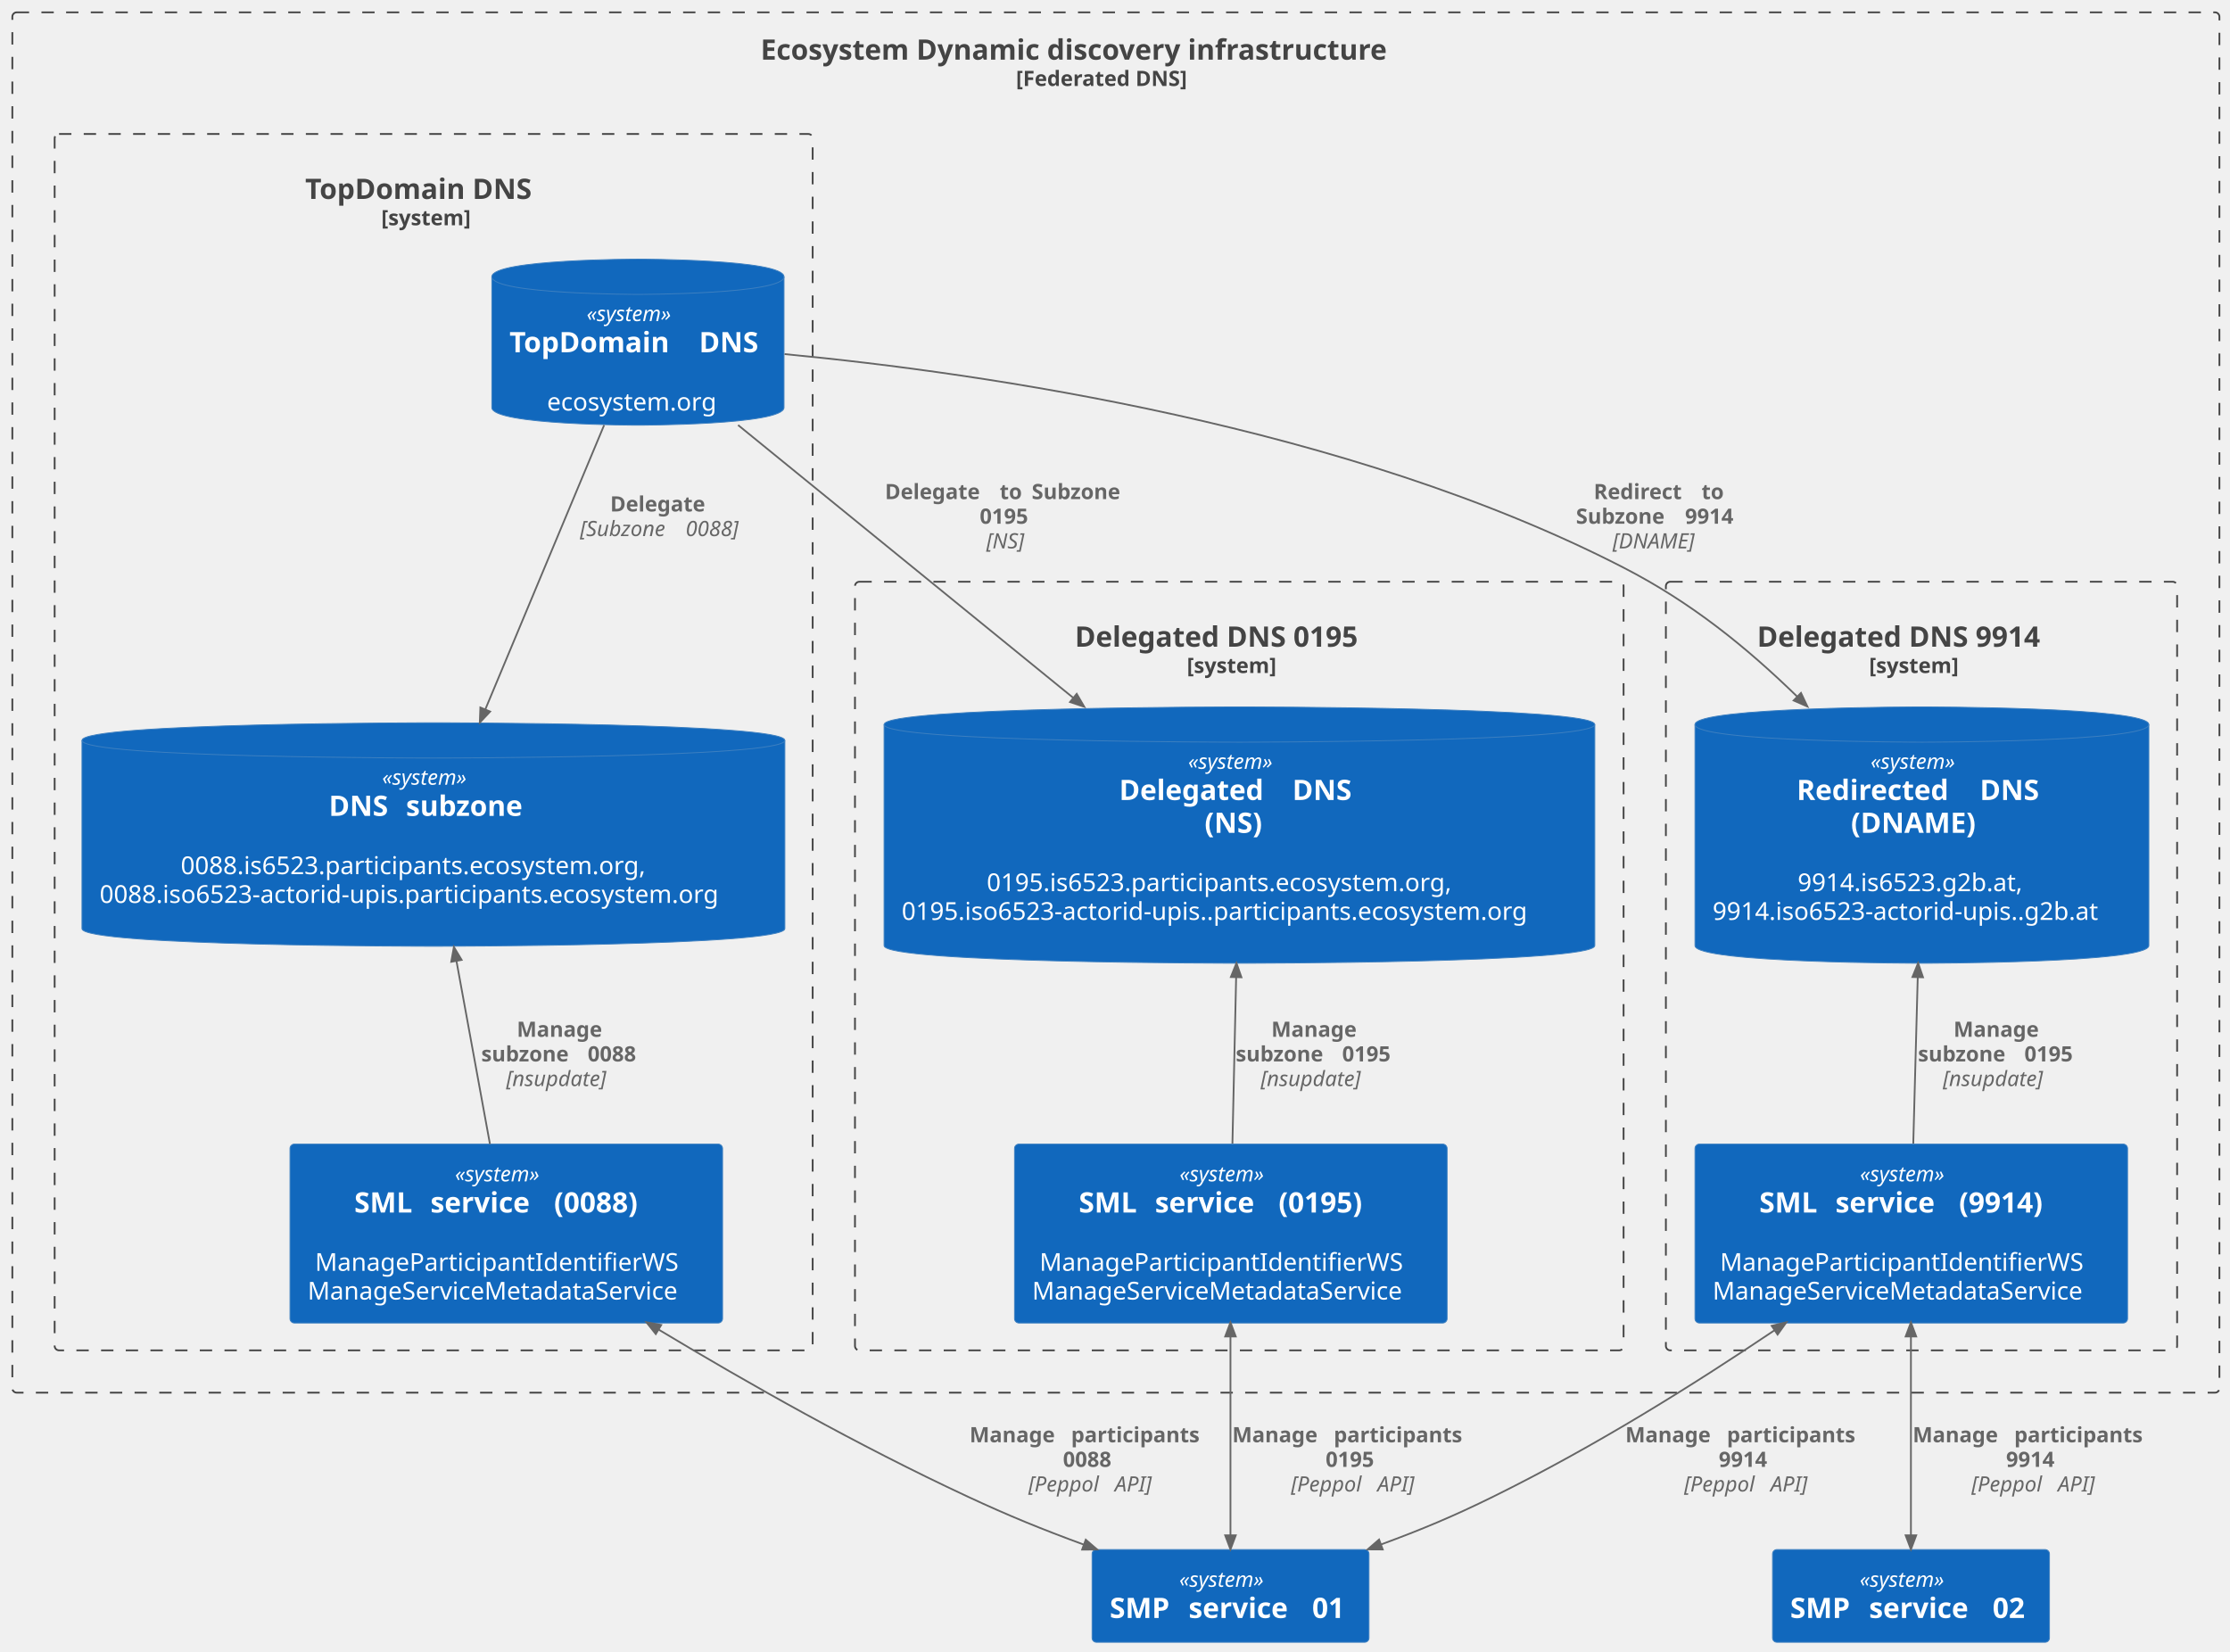
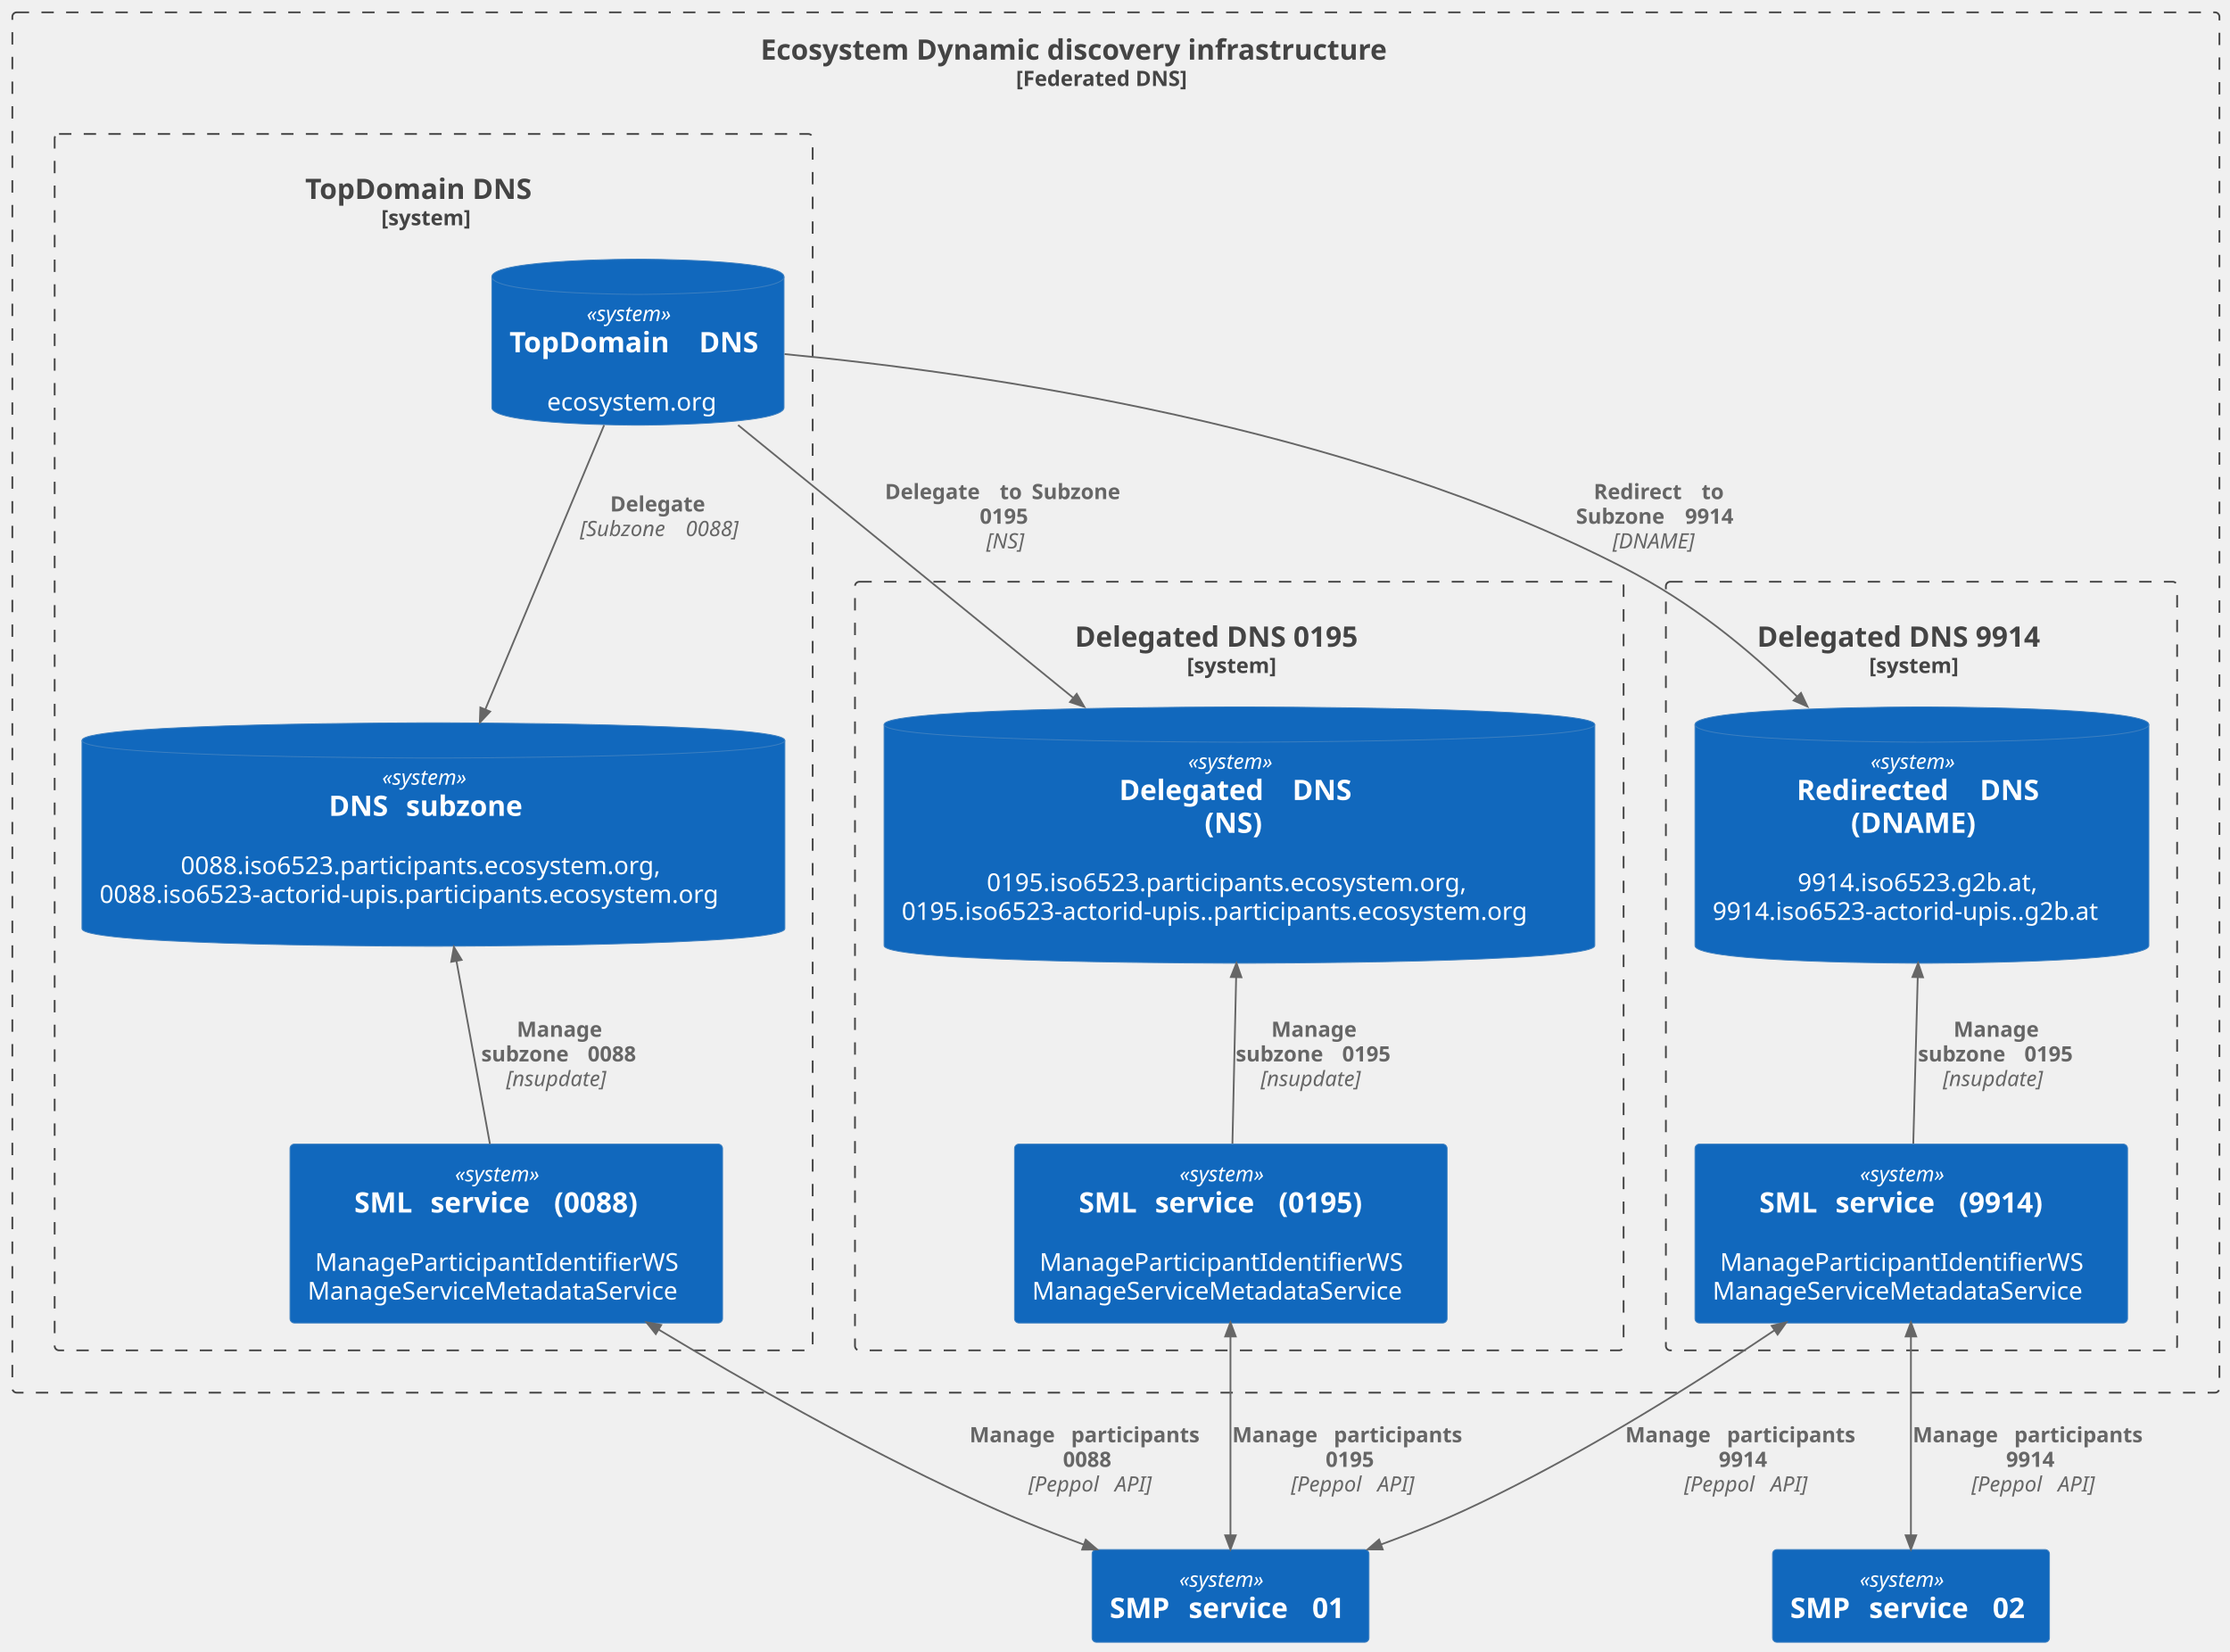
<svg xmlns="http://www.w3.org/2000/svg" contentStyleType="text/css" height="937px" preserveAspectRatio="none" style="width:1265px;height:937px;background:#FFFFFF;" version="1.1" viewBox="0 0 1265 937" width="1265px" zoomAndPan="magnify">
  <defs />
  <g>
    <g id="cluster_ecosystemSMLService">
      <rect fill="none" height="783" rx="2.5" ry="2.5" style="stroke:#444444;stroke-width:1.0;stroke-dasharray:7.0,7.0;" width="1252" x="7" y="7" />
      <text fill="#444444" font-family="sans-serif" font-size="16" font-weight="bold" lengthAdjust="spacing" textLength="403.086" x="431.457" y="33.852">Ecosystem Dynamic discovery infrastructure</text>
      <text fill="#444444" font-family="sans-serif" font-size="12" font-weight="bold" lengthAdjust="spacing" textLength="113.338" x="576.331" y="48.764">[Federated DNS]</text>
    </g>
    <g id="cluster_c1">
      <rect fill="none" height="690" rx="2.5" ry="2.5" style="stroke:#444444;stroke-width:1.0;stroke-dasharray:7.0,7.0;" width="430" x="31" y="76" />
      <text fill="#444444" font-family="sans-serif" font-size="16" font-weight="bold" lengthAdjust="spacing" textLength="145.742" x="173.129" y="112.852">TopDomain DNS</text>
      <text fill="#444444" font-family="sans-serif" font-size="12" font-weight="bold" lengthAdjust="spacing" textLength="59.455" x="216.273" y="127.764">[system]</text>
    </g>
    <g id="cluster_c2">
      <rect fill="none" height="436" rx="2.5" ry="2.5" style="stroke:#444444;stroke-width:1.0;stroke-dasharray:7.0,7.0;" width="436" x="485" y="330" />
      <text fill="#444444" font-family="sans-serif" font-size="16" font-weight="bold" lengthAdjust="spacing" textLength="186.539" x="609.731" y="366.852">Delegated DNS 0195</text>
      <text fill="#444444" font-family="sans-serif" font-size="12" font-weight="bold" lengthAdjust="spacing" textLength="59.455" x="673.273" y="381.764">[system]</text>
    </g>
    <g id="cluster_c3">
      <rect fill="none" height="436" rx="2.5" ry="2.5" style="stroke:#444444;stroke-width:1.0;stroke-dasharray:7.0,7.0;" width="290" x="945" y="330" />
      <text fill="#444444" font-family="sans-serif" font-size="16" font-weight="bold" lengthAdjust="spacing" textLength="186.539" x="996.731" y="366.852">Delegated DNS 9914</text>
      <text fill="#444444" font-family="sans-serif" font-size="12" font-weight="bold" lengthAdjust="spacing" textLength="59.455" x="1060.273" y="381.764">[system]</text>
    </g>
    <g id="elem_ecosystemDNS">
      <path d="M279,157 C279,147 361.871,147 361.871,147 C361.871,147 444.742,147 444.742,157 L444.742,231.188 C444.742,241.188 361.871,241.188 361.871,241.188 C361.871,241.188 279,241.188 279,231.188 L279,157 " fill="#1168BD" style="stroke:#3C7FC0;stroke-width:0.5;" />
      <path d="M279,157 C279,167 361.871,167 361.871,167 C361.871,167 444.742,167 444.742,157 " fill="none" style="stroke:#3C7FC0;stroke-width:0.5;" />
      <text fill="#FFFFFF" font-family="sans-serif" font-size="12" font-style="italic" lengthAdjust="spacing" textLength="58.195" x="332.773" y="182.139">«system»</text>
      <text fill="#FFFFFF" font-family="sans-serif" font-size="16" font-weight="bold" lengthAdjust="spacing" textLength="101.977" x="289" y="199.82">TopDomain</text>
      <text fill="#FFFFFF" font-family="sans-serif" font-size="16" font-weight="bold" lengthAdjust="spacing" textLength="5.57" x="390.977" y="199.82"> </text>
      <text fill="#FFFFFF" font-family="sans-serif" font-size="16" font-weight="bold" lengthAdjust="spacing" textLength="38.195" x="396.547" y="199.82">DNS</text>
      <text fill="#FFFFFF" font-family="sans-serif" font-size="14" lengthAdjust="spacing" textLength="4.45" x="359.646" y="216.589"> </text>
      <text fill="#FFFFFF" font-family="sans-serif" font-size="14" lengthAdjust="spacing" textLength="103.147" x="310.297" y="232.886">ecosystem.org</text>
    </g>
    <g id="elem_ecosystemDNSSubzone">
      <path d="M46.5,420 C46.5,410 245.862,410 245.862,410 C245.862,410 445.225,410 445.225,420 L445.225,526.781 C445.225,536.781 245.862,536.781 245.862,536.781 C245.862,536.781 46.5,536.781 46.5,526.781 L46.5,420 " fill="#1168BD" style="stroke:#3C7FC0;stroke-width:0.5;" />
      <path d="M46.5,420 C46.5,430 245.862,430 245.862,430 C245.862,430 445.225,430 445.225,420 " fill="none" style="stroke:#3C7FC0;stroke-width:0.5;" />
      <text fill="#FFFFFF" font-family="sans-serif" font-size="12" font-style="italic" lengthAdjust="spacing" textLength="58.195" x="216.765" y="445.139">«system»</text>
      <text fill="#FFFFFF" font-family="sans-serif" font-size="16" font-weight="bold" lengthAdjust="spacing" textLength="38.195" x="186.523" y="462.82">DNS</text>
      <text fill="#FFFFFF" font-family="sans-serif" font-size="16" font-weight="bold" lengthAdjust="spacing" textLength="5.57" x="224.718" y="462.82"> </text>
      <text fill="#FFFFFF" font-family="sans-serif" font-size="16" font-weight="bold" lengthAdjust="spacing" textLength="74.914" x="230.288" y="462.82">subzone</text>
      <text fill="#FFFFFF" font-family="sans-serif" font-size="14" lengthAdjust="spacing" textLength="4.45" x="243.637" y="479.589"> </text>
-       <text fill="#FFFFFF" font-family="sans-serif" font-size="14" lengthAdjust="spacing" textLength="286.699" x="102.513" y="495.886">0088.is6523.participants.ecosystem.org,</text>
+       <text fill="#FFFFFF" font-family="sans-serif" font-size="14" lengthAdjust="spacing" textLength="286.699" x="102.513" y="495.886">0088.iso6523.participants.ecosystem.org,</text>
      <text fill="#FFFFFF" font-family="sans-serif" font-size="14" lengthAdjust="spacing" textLength="378.725" x="56.5" y="512.183">0088.iso6523-actorid-upis.participants.ecosystem.org</text>
      <text fill="#FFFFFF" font-family="sans-serif" font-size="14" lengthAdjust="spacing" textLength="4.45" x="243.637" y="528.48"> </text>
    </g>
    <g id="elem_sml0088">
      <rect fill="#1168BD" height="101.484" rx="2.5" ry="2.5" style="stroke:#3C7FC0;stroke-width:0.5;" width="245.388" x="164.5" y="649" />
      <text fill="#FFFFFF" font-family="sans-serif" font-size="12" font-style="italic" lengthAdjust="spacing" textLength="58.195" x="258.096" y="670.139">«system»</text>
      <text fill="#FFFFFF" font-family="sans-serif" font-size="16" font-weight="bold" lengthAdjust="spacing" textLength="37.641" x="200.967" y="687.82">SML</text>
      <text fill="#FFFFFF" font-family="sans-serif" font-size="16" font-weight="bold" lengthAdjust="spacing" textLength="5.57" x="238.608" y="687.82"> </text>
      <text fill="#FFFFFF" font-family="sans-serif" font-size="16" font-weight="bold" lengthAdjust="spacing" textLength="64.516" x="244.178" y="687.82">service</text>
      <text fill="#FFFFFF" font-family="sans-serif" font-size="16" font-weight="bold" lengthAdjust="spacing" textLength="5.57" x="308.694" y="687.82"> </text>
      <text fill="#FFFFFF" font-family="sans-serif" font-size="16" font-weight="bold" lengthAdjust="spacing" textLength="59.156" x="314.264" y="687.82">(0088)</text>
      <text fill="#FFFFFF" font-family="sans-serif" font-size="14" lengthAdjust="spacing" textLength="4.45" x="284.969" y="704.589"> </text>
      <text fill="#FFFFFF" font-family="sans-serif" font-size="14" lengthAdjust="spacing" textLength="216.98" x="178.704" y="720.886">ManageParticipantIdentifierWS</text>
      <text fill="#FFFFFF" font-family="sans-serif" font-size="14" lengthAdjust="spacing" textLength="225.388" x="174.5" y="737.183">ManageServiceMetadataService</text>
    </g>
    <g id="elem_delegatedDNS">
      <path d="M501.5,411 C501.5,401 703.087,401 703.087,401 C703.087,401 904.675,401 904.675,411 L904.675,536.406 C904.675,546.406 703.087,546.406 703.087,546.406 C703.087,546.406 501.5,546.406 501.5,536.406 L501.5,411 " fill="#1168BD" style="stroke:#3C7FC0;stroke-width:0.5;" />
      <path d="M501.5,411 C501.5,421 703.087,421 703.087,421 C703.087,421 904.675,421 904.675,411 " fill="none" style="stroke:#3C7FC0;stroke-width:0.5;" />
      <text fill="#FFFFFF" font-family="sans-serif" font-size="12" font-style="italic" lengthAdjust="spacing" textLength="58.195" x="673.99" y="436.139">«system»</text>
      <text fill="#FFFFFF" font-family="sans-serif" font-size="16" font-weight="bold" lengthAdjust="spacing" textLength="92.672" x="634.869" y="453.82">Delegated</text>
      <text fill="#FFFFFF" font-family="sans-serif" font-size="16" font-weight="bold" lengthAdjust="spacing" textLength="5.57" x="727.54" y="453.82"> </text>
      <text fill="#FFFFFF" font-family="sans-serif" font-size="16" font-weight="bold" lengthAdjust="spacing" textLength="38.195" x="733.111" y="453.82">DNS</text>
      <text fill="#FFFFFF" font-family="sans-serif" font-size="16" font-weight="bold" lengthAdjust="spacing" textLength="39.539" x="683.318" y="472.445">(NS)</text>
      <text fill="#FFFFFF" font-family="sans-serif" font-size="14" lengthAdjust="spacing" textLength="4.45" x="700.862" y="489.214"> </text>
-       <text fill="#FFFFFF" font-family="sans-serif" font-size="14" lengthAdjust="spacing" textLength="286.699" x="559.738" y="505.511">0195.is6523.participants.ecosystem.org,</text>
+       <text fill="#FFFFFF" font-family="sans-serif" font-size="14" lengthAdjust="spacing" textLength="286.699" x="559.738" y="505.511">0195.iso6523.participants.ecosystem.org,</text>
      <text fill="#FFFFFF" font-family="sans-serif" font-size="14" lengthAdjust="spacing" textLength="383.175" x="511.5" y="521.808">0195.iso6523-actorid-upis..participants.ecosystem.org</text>
      <text fill="#FFFFFF" font-family="sans-serif" font-size="14" lengthAdjust="spacing" textLength="4.45" x="700.862" y="538.105"> </text>
    </g>
    <g id="elem_sml0195">
      <rect fill="#1168BD" height="101.484" rx="2.5" ry="2.5" style="stroke:#3C7FC0;stroke-width:0.5;" width="245.388" x="575.5" y="649" />
      <text fill="#FFFFFF" font-family="sans-serif" font-size="12" font-style="italic" lengthAdjust="spacing" textLength="58.195" x="669.096" y="670.139">«system»</text>
      <text fill="#FFFFFF" font-family="sans-serif" font-size="16" font-weight="bold" lengthAdjust="spacing" textLength="37.641" x="611.967" y="687.82">SML</text>
      <text fill="#FFFFFF" font-family="sans-serif" font-size="16" font-weight="bold" lengthAdjust="spacing" textLength="5.57" x="649.608" y="687.82"> </text>
      <text fill="#FFFFFF" font-family="sans-serif" font-size="16" font-weight="bold" lengthAdjust="spacing" textLength="64.516" x="655.178" y="687.82">service</text>
      <text fill="#FFFFFF" font-family="sans-serif" font-size="16" font-weight="bold" lengthAdjust="spacing" textLength="5.57" x="719.694" y="687.82"> </text>
      <text fill="#FFFFFF" font-family="sans-serif" font-size="16" font-weight="bold" lengthAdjust="spacing" textLength="59.156" x="725.264" y="687.82">(0195)</text>
      <text fill="#FFFFFF" font-family="sans-serif" font-size="14" lengthAdjust="spacing" textLength="4.45" x="695.969" y="704.589"> </text>
      <text fill="#FFFFFF" font-family="sans-serif" font-size="14" lengthAdjust="spacing" textLength="216.98" x="589.704" y="720.886">ManageParticipantIdentifierWS</text>
      <text fill="#FFFFFF" font-family="sans-serif" font-size="14" lengthAdjust="spacing" textLength="225.388" x="585.5" y="737.183">ManageServiceMetadataService</text>
    </g>
    <g id="elem_redirectedDNS">
      <path d="M961.5,411 C961.5,401 1090.233,401 1090.233,401 C1090.233,401 1218.967,401 1218.967,411 L1218.967,536.406 C1218.967,546.406 1090.233,546.406 1090.233,546.406 C1090.233,546.406 961.5,546.406 961.5,536.406 L961.5,411 " fill="#1168BD" style="stroke:#3C7FC0;stroke-width:0.5;" />
      <path d="M961.5,411 C961.5,421 1090.233,421 1090.233,421 C1090.233,421 1218.967,421 1218.967,411 " fill="none" style="stroke:#3C7FC0;stroke-width:0.5;" />
      <text fill="#FFFFFF" font-family="sans-serif" font-size="12" font-style="italic" lengthAdjust="spacing" textLength="58.195" x="1061.136" y="436.139">«system»</text>
      <text fill="#FFFFFF" font-family="sans-serif" font-size="16" font-weight="bold" lengthAdjust="spacing" textLength="98.289" x="1019.206" y="453.82">Redirected</text>
      <text fill="#FFFFFF" font-family="sans-serif" font-size="16" font-weight="bold" lengthAdjust="spacing" textLength="5.57" x="1117.495" y="453.82"> </text>
      <text fill="#FFFFFF" font-family="sans-serif" font-size="16" font-weight="bold" lengthAdjust="spacing" textLength="38.195" x="1123.065" y="453.82">DNS</text>
      <text fill="#FFFFFF" font-family="sans-serif" font-size="16" font-weight="bold" lengthAdjust="spacing" textLength="80.531" x="1049.968" y="472.445">(DNAME)</text>
      <text fill="#FFFFFF" font-family="sans-serif" font-size="14" lengthAdjust="spacing" textLength="4.45" x="1088.008" y="489.214"> </text>
-       <text fill="#FFFFFF" font-family="sans-serif" font-size="14" lengthAdjust="spacing" textLength="140.991" x="1019.738" y="505.511">9914.is6523.g2b.at,</text>
+       <text fill="#FFFFFF" font-family="sans-serif" font-size="14" lengthAdjust="spacing" textLength="140.991" x="1019.738" y="505.511">9914.iso6523.g2b.at,</text>
      <text fill="#FFFFFF" font-family="sans-serif" font-size="14" lengthAdjust="spacing" textLength="237.467" x="971.5" y="521.808">9914.iso6523-actorid-upis..g2b.at</text>
      <text fill="#FFFFFF" font-family="sans-serif" font-size="14" lengthAdjust="spacing" textLength="4.45" x="1088.008" y="538.105"> </text>
    </g>
    <g id="elem_sml9914">
      <rect fill="#1168BD" height="101.484" rx="2.5" ry="2.5" style="stroke:#3C7FC0;stroke-width:0.5;" width="245.388" x="961.5" y="649" />
      <text fill="#FFFFFF" font-family="sans-serif" font-size="12" font-style="italic" lengthAdjust="spacing" textLength="58.195" x="1055.096" y="670.139">«system»</text>
      <text fill="#FFFFFF" font-family="sans-serif" font-size="16" font-weight="bold" lengthAdjust="spacing" textLength="37.641" x="997.967" y="687.82">SML</text>
      <text fill="#FFFFFF" font-family="sans-serif" font-size="16" font-weight="bold" lengthAdjust="spacing" textLength="5.57" x="1035.608" y="687.82"> </text>
      <text fill="#FFFFFF" font-family="sans-serif" font-size="16" font-weight="bold" lengthAdjust="spacing" textLength="64.516" x="1041.178" y="687.82">service</text>
      <text fill="#FFFFFF" font-family="sans-serif" font-size="16" font-weight="bold" lengthAdjust="spacing" textLength="5.57" x="1105.694" y="687.82"> </text>
      <text fill="#FFFFFF" font-family="sans-serif" font-size="16" font-weight="bold" lengthAdjust="spacing" textLength="59.156" x="1111.264" y="687.82">(9914)</text>
      <text fill="#FFFFFF" font-family="sans-serif" font-size="14" lengthAdjust="spacing" textLength="4.45" x="1081.969" y="704.589"> </text>
      <text fill="#FFFFFF" font-family="sans-serif" font-size="14" lengthAdjust="spacing" textLength="216.98" x="975.704" y="720.886">ManageParticipantIdentifierWS</text>
      <text fill="#FFFFFF" font-family="sans-serif" font-size="14" lengthAdjust="spacing" textLength="225.388" x="971.5" y="737.183">ManageServiceMetadataService</text>
    </g>
    <g id="elem_smp1">
      <rect fill="#1168BD" height="52.594" rx="2.5" ry="2.5" style="stroke:#3C7FC0;stroke-width:0.5;" width="157.094" x="619.5" y="879" />
      <text fill="#FFFFFF" font-family="sans-serif" font-size="12" font-style="italic" lengthAdjust="spacing" textLength="58.195" x="668.949" y="900.139">«system»</text>
      <text fill="#FFFFFF" font-family="sans-serif" font-size="16" font-weight="bold" lengthAdjust="spacing" textLength="39.172" x="629.5" y="917.82">SMP</text>
      <text fill="#FFFFFF" font-family="sans-serif" font-size="16" font-weight="bold" lengthAdjust="spacing" textLength="5.57" x="668.672" y="917.82"> </text>
      <text fill="#FFFFFF" font-family="sans-serif" font-size="16" font-weight="bold" lengthAdjust="spacing" textLength="64.516" x="674.242" y="917.82">service</text>
      <text fill="#FFFFFF" font-family="sans-serif" font-size="16" font-weight="bold" lengthAdjust="spacing" textLength="5.57" x="738.758" y="917.82"> </text>
      <text fill="#FFFFFF" font-family="sans-serif" font-size="16" font-weight="bold" lengthAdjust="spacing" textLength="22.266" x="744.328" y="917.82">01</text>
    </g>
    <g id="elem_smp2">
      <rect fill="#1168BD" height="52.594" rx="2.5" ry="2.5" style="stroke:#3C7FC0;stroke-width:0.5;" width="157.094" x="1005.5" y="879" />
      <text fill="#FFFFFF" font-family="sans-serif" font-size="12" font-style="italic" lengthAdjust="spacing" textLength="58.195" x="1054.949" y="900.139">«system»</text>
      <text fill="#FFFFFF" font-family="sans-serif" font-size="16" font-weight="bold" lengthAdjust="spacing" textLength="39.172" x="1015.5" y="917.82">SMP</text>
      <text fill="#FFFFFF" font-family="sans-serif" font-size="16" font-weight="bold" lengthAdjust="spacing" textLength="5.57" x="1054.672" y="917.82"> </text>
      <text fill="#FFFFFF" font-family="sans-serif" font-size="16" font-weight="bold" lengthAdjust="spacing" textLength="64.516" x="1060.242" y="917.82">service</text>
      <text fill="#FFFFFF" font-family="sans-serif" font-size="16" font-weight="bold" lengthAdjust="spacing" textLength="5.57" x="1124.758" y="917.82"> </text>
      <text fill="#FFFFFF" font-family="sans-serif" font-size="16" font-weight="bold" lengthAdjust="spacing" textLength="22.266" x="1130.328" y="917.82">02</text>
    </g>
    <g id="link_ecosystemDNS_ecosystemDNSSubzone">
      <path d="M342.71,241.13 C323.42,287.29 296.685,351.239 275.265,402.489 " fill="none" id="ecosystemDNS-to-ecosystemDNSSubzone" style="stroke:#666666;stroke-width:1.0;" />
      <polygon fill="#666666" points="272.18,409.87,278.033,403.646,272.497,401.332,272.18,409.87" style="stroke:#666666;stroke-width:1.0;" />
      <text fill="#666666" font-family="sans-serif" font-size="12" font-weight="bold" lengthAdjust="spacing" textLength="60.914" x="346.136" y="290.139">Delegate</text>
      <text fill="#666666" font-family="sans-serif" font-size="12" font-style="italic" lengthAdjust="spacing" textLength="56.15" x="329" y="304.107">[Subzone</text>
      <text fill="#666666" font-family="sans-serif" font-size="12" font-style="italic" lengthAdjust="spacing" textLength="3.814" x="385.15" y="304.107"> </text>
      <text fill="#666666" font-family="sans-serif" font-size="12" font-style="italic" lengthAdjust="spacing" textLength="35.221" x="388.965" y="304.107">0088]</text>
    </g>
    <g id="link_ecosystemDNS_delegatedDNS">
      <path d="M418.69,241.13 C472.19,284.67 547.005,345.55 608.885,395.91 " fill="none" id="ecosystemDNS-to-delegatedDNS" style="stroke:#666666;stroke-width:1.0;" />
      <polygon fill="#666666" points="615.09,400.96,610.779,393.584,606.991,398.237,615.09,400.96" style="stroke:#666666;stroke-width:1.0;" />
      <text fill="#666666" font-family="sans-serif" font-size="12" font-weight="bold" lengthAdjust="spacing" textLength="60.914" x="502" y="283.139">Delegate</text>
      <text fill="#666666" font-family="sans-serif" font-size="12" font-weight="bold" lengthAdjust="spacing" textLength="4.178" x="562.914" y="283.139"> </text>
      <text fill="#666666" font-family="sans-serif" font-size="12" font-weight="bold" lengthAdjust="spacing" textLength="13.98" x="567.092" y="283.139">to</text>
      <text fill="#666666" font-family="sans-serif" font-size="12" font-weight="bold" lengthAdjust="spacing" textLength="4.178" x="581.072" y="283.139"> </text>
      <text fill="#666666" font-family="sans-serif" font-size="12" font-weight="bold" lengthAdjust="spacing" textLength="57.685" x="585.25" y="283.139">Subzone</text>
      <text fill="#666666" font-family="sans-serif" font-size="12" font-weight="bold" lengthAdjust="spacing" textLength="33.398" x="555.769" y="297.107">0195</text>
      <text fill="#666666" font-family="sans-serif" font-size="12" font-style="italic" lengthAdjust="spacing" textLength="25.957" x="559.489" y="311.076">[NS]</text>
    </g>
    <g id="link_ecosystemDNS_redirectedDNS">
      <path d="M445.06,200.87 C558.29,211.69 764.83,241.59 921,322 C959.42,341.78 990.293,366.774 1019.553,395.214 " fill="none" id="ecosystemDNS-to-redirectedDNS" style="stroke:#666666;stroke-width:1.0;" />
      <polygon fill="#666666" points="1025.29,400.79,1021.644,393.063,1017.462,397.365,1025.29,400.79" style="stroke:#666666;stroke-width:1.0;" />
      <text fill="#666666" font-family="sans-serif" font-size="12" font-weight="bold" lengthAdjust="spacing" textLength="56.988" x="904.058" y="283.139">Redirect</text>
      <text fill="#666666" font-family="sans-serif" font-size="12" font-weight="bold" lengthAdjust="spacing" textLength="4.178" x="961.046" y="283.139"> </text>
      <text fill="#666666" font-family="sans-serif" font-size="12" font-weight="bold" lengthAdjust="spacing" textLength="13.98" x="965.224" y="283.139">to</text>
      <text fill="#666666" font-family="sans-serif" font-size="12" font-weight="bold" lengthAdjust="spacing" textLength="57.685" x="894" y="297.107">Subzone</text>
      <text fill="#666666" font-family="sans-serif" font-size="12" font-weight="bold" lengthAdjust="spacing" textLength="4.178" x="951.686" y="297.107"> </text>
      <text fill="#666666" font-family="sans-serif" font-size="12" font-weight="bold" lengthAdjust="spacing" textLength="33.398" x="955.863" y="297.107">9914</text>
      <text fill="#666666" font-family="sans-serif" font-size="12" font-style="italic" lengthAdjust="spacing" textLength="53.725" x="914.769" y="311.076">[DNAME]</text>
    </g>
    <g id="link_sml0088_ecosystemDNSSubzone">
      <path d="M277.93,648.97 C271.91,616.04 265.378,580.4 258.918,545.06 " fill="none" id="sml0088-to-ecosystemDNSSubzone" style="stroke:#666666;stroke-width:1.0;" />
      <polygon fill="#666666" points="257.48,537.19,255.967,545.599,261.87,544.52,257.48,537.19" style="stroke:#666666;stroke-width:1.0;" />
      <text fill="#666666" font-family="sans-serif" font-size="12" font-weight="bold" lengthAdjust="spacing" textLength="53.408" x="293.177" y="588.139">Manage</text>
      <text fill="#666666" font-family="sans-serif" font-size="12" font-weight="bold" lengthAdjust="spacing" textLength="56.185" x="273" y="602.107">subzone</text>
      <text fill="#666666" font-family="sans-serif" font-size="12" font-weight="bold" lengthAdjust="spacing" textLength="4.178" x="329.185" y="602.107"> </text>
      <text fill="#666666" font-family="sans-serif" font-size="12" font-weight="bold" lengthAdjust="spacing" textLength="33.398" x="333.363" y="602.107">0088</text>
      <text fill="#666666" font-family="sans-serif" font-size="12" font-style="italic" lengthAdjust="spacing" textLength="65.502" x="287.13" y="616.076">[nsupdate]</text>
    </g>
    <g id="link_sml0195_delegatedDNS">
      <path d="M699.11,648.71 C699.78,618.6 700.47,587.698 701.22,554.298 " fill="none" id="sml0195-to-delegatedDNS" style="stroke:#666666;stroke-width:1.0;" />
      <polygon fill="#666666" points="701.4,546.3,698.221,554.231,704.22,554.365,701.4,546.3" style="stroke:#666666;stroke-width:1.0;" />
      <text fill="#666666" font-family="sans-serif" font-size="12" font-weight="bold" lengthAdjust="spacing" textLength="53.408" x="721.177" y="588.139">Manage</text>
      <text fill="#666666" font-family="sans-serif" font-size="12" font-weight="bold" lengthAdjust="spacing" textLength="56.185" x="701" y="602.107">subzone</text>
      <text fill="#666666" font-family="sans-serif" font-size="12" font-weight="bold" lengthAdjust="spacing" textLength="4.178" x="757.186" y="602.107"> </text>
      <text fill="#666666" font-family="sans-serif" font-size="12" font-weight="bold" lengthAdjust="spacing" textLength="33.398" x="761.363" y="602.107">0195</text>
      <text fill="#666666" font-family="sans-serif" font-size="12" font-style="italic" lengthAdjust="spacing" textLength="65.502" x="715.13" y="616.076">[nsupdate]</text>
    </g>
    <g id="link_sml9914_redirectedDNS">
      <path d="M1085.33,648.71 C1086.14,618.6 1086.965,587.697 1087.864,554.297 " fill="none" id="sml9914-to-redirectedDNS" style="stroke:#666666;stroke-width:1.0;" />
      <polygon fill="#666666" points="1088.08,546.3,1084.866,554.216,1090.863,554.378,1088.08,546.3" style="stroke:#666666;stroke-width:1.0;" />
      <text fill="#666666" font-family="sans-serif" font-size="12" font-weight="bold" lengthAdjust="spacing" textLength="53.408" x="1108.177" y="588.139">Manage</text>
      <text fill="#666666" font-family="sans-serif" font-size="12" font-weight="bold" lengthAdjust="spacing" textLength="56.185" x="1088" y="602.107">subzone</text>
      <text fill="#666666" font-family="sans-serif" font-size="12" font-weight="bold" lengthAdjust="spacing" textLength="4.178" x="1144.186" y="602.107"> </text>
      <text fill="#666666" font-family="sans-serif" font-size="12" font-weight="bold" lengthAdjust="spacing" textLength="33.398" x="1148.363" y="602.107">0195</text>
      <text fill="#666666" font-family="sans-serif" font-size="12" font-style="italic" lengthAdjust="spacing" textLength="65.502" x="1102.13" y="616.076">[nsupdate]</text>
    </g>
    <g id="link_sml0088_smp1">
      <path d="M373.54,754.177 C424.58,784.807 485.97,819.63 549,849 C572.39,859.9 591.07,867.483 614.88,876.223 " fill="none" id="sml0088-smp1" style="stroke:#666666;stroke-width:1.0;" />
      <polygon fill="#666666" points="366.68,750.06,371.996,756.749,375.083,751.604,366.68,750.06" style="stroke:#666666;stroke-width:1.0;" />
      <polygon fill="#666666" points="622.39,878.98,615.914,873.407,613.846,879.039,622.39,878.98" style="stroke:#666666;stroke-width:1.0;" />
      <text fill="#666666" font-family="sans-serif" font-size="12" font-weight="bold" lengthAdjust="spacing" textLength="53.408" x="550" y="818.139">Manage</text>
      <text fill="#666666" font-family="sans-serif" font-size="12" font-weight="bold" lengthAdjust="spacing" textLength="4.178" x="603.408" y="818.139"> </text>
      <text fill="#666666" font-family="sans-serif" font-size="12" font-weight="bold" lengthAdjust="spacing" textLength="81.791" x="607.586" y="818.139">participants</text>
      <text fill="#666666" font-family="sans-serif" font-size="12" font-weight="bold" lengthAdjust="spacing" textLength="33.398" x="602.989" y="832.107">0088</text>
      <text fill="#666666" font-family="sans-serif" font-size="12" font-style="italic" lengthAdjust="spacing" textLength="45.211" x="583.343" y="846.076">[Peppol</text>
      <text fill="#666666" font-family="sans-serif" font-size="12" font-style="italic" lengthAdjust="spacing" textLength="3.814" x="628.554" y="846.076"> </text>
      <text fill="#666666" font-family="sans-serif" font-size="12" font-style="italic" lengthAdjust="spacing" textLength="23.666" x="632.368" y="846.076">API]</text>
    </g>
    <g id="link_sml0195_smp1">
      <path d="M698,758.14 C698,798.83 698,838.77 698,870.93 " fill="none" id="sml0195-smp1" style="stroke:#666666;stroke-width:1.0;" />
      <polygon fill="#666666" points="698,750.14,695,758.14,701,758.14,698,750.14" style="stroke:#666666;stroke-width:1.0;" />
      <polygon fill="#666666" points="698,878.93,701,870.93,695,870.93,698,878.93" style="stroke:#666666;stroke-width:1.0;" />
      <text fill="#666666" font-family="sans-serif" font-size="12" font-weight="bold" lengthAdjust="spacing" textLength="53.408" x="699" y="818.139">Manage</text>
      <text fill="#666666" font-family="sans-serif" font-size="12" font-weight="bold" lengthAdjust="spacing" textLength="4.178" x="752.408" y="818.139"> </text>
      <text fill="#666666" font-family="sans-serif" font-size="12" font-weight="bold" lengthAdjust="spacing" textLength="81.791" x="756.586" y="818.139">participants</text>
      <text fill="#666666" font-family="sans-serif" font-size="12" font-weight="bold" lengthAdjust="spacing" textLength="33.398" x="751.989" y="832.107">0195</text>
      <text fill="#666666" font-family="sans-serif" font-size="12" font-style="italic" lengthAdjust="spacing" textLength="45.211" x="732.343" y="846.076">[Peppol</text>
      <text fill="#666666" font-family="sans-serif" font-size="12" font-style="italic" lengthAdjust="spacing" textLength="3.814" x="777.554" y="846.076"> </text>
      <text fill="#666666" font-family="sans-serif" font-size="12" font-style="italic" lengthAdjust="spacing" textLength="23.666" x="781.368" y="846.076">API]</text>
    </g>
    <g id="link_sml9914_smp1">
      <path d="M1006.691,754.563 C960.681,785.493 905.25,820.28 847,849 C824.47,860.11 806.638,867.568 783.338,876.138 " fill="none" id="sml9914-smp1" style="stroke:#666666;stroke-width:1.0;" />
      <polygon fill="#666666" points="1013.33,750.1,1005.017,752.073,1008.364,757.053,1013.33,750.1" style="stroke:#666666;stroke-width:1.0;" />
      <polygon fill="#666666" points="775.83,878.9,784.374,878.954,782.303,873.323,775.83,878.9" style="stroke:#666666;stroke-width:1.0;" />
      <text fill="#666666" font-family="sans-serif" font-size="12" font-weight="bold" lengthAdjust="spacing" textLength="53.408" x="922" y="818.139">Manage</text>
      <text fill="#666666" font-family="sans-serif" font-size="12" font-weight="bold" lengthAdjust="spacing" textLength="4.178" x="975.408" y="818.139"> </text>
      <text fill="#666666" font-family="sans-serif" font-size="12" font-weight="bold" lengthAdjust="spacing" textLength="81.791" x="979.586" y="818.139">participants</text>
      <text fill="#666666" font-family="sans-serif" font-size="12" font-weight="bold" lengthAdjust="spacing" textLength="33.398" x="974.989" y="832.107">9914</text>
      <text fill="#666666" font-family="sans-serif" font-size="12" font-style="italic" lengthAdjust="spacing" textLength="45.211" x="955.343" y="846.076">[Peppol</text>
      <text fill="#666666" font-family="sans-serif" font-size="12" font-style="italic" lengthAdjust="spacing" textLength="3.814" x="1000.554" y="846.076"> </text>
      <text fill="#666666" font-family="sans-serif" font-size="12" font-style="italic" lengthAdjust="spacing" textLength="23.666" x="1004.368" y="846.076">API]</text>
    </g>
    <g id="link_sml9914_smp2">
      <path d="M1084,758.14 C1084,798.83 1084,838.77 1084,870.93 " fill="none" id="sml9914-smp2" style="stroke:#666666;stroke-width:1.0;" />
      <polygon fill="#666666" points="1084,750.14,1081,758.14,1087,758.14,1084,750.14" style="stroke:#666666;stroke-width:1.0;" />
      <polygon fill="#666666" points="1084,878.93,1087,870.93,1081,870.93,1084,878.93" style="stroke:#666666;stroke-width:1.0;" />
      <text fill="#666666" font-family="sans-serif" font-size="12" font-weight="bold" lengthAdjust="spacing" textLength="53.408" x="1085" y="818.139">Manage</text>
      <text fill="#666666" font-family="sans-serif" font-size="12" font-weight="bold" lengthAdjust="spacing" textLength="4.178" x="1138.408" y="818.139"> </text>
      <text fill="#666666" font-family="sans-serif" font-size="12" font-weight="bold" lengthAdjust="spacing" textLength="81.791" x="1142.586" y="818.139">participants</text>
      <text fill="#666666" font-family="sans-serif" font-size="12" font-weight="bold" lengthAdjust="spacing" textLength="33.398" x="1137.989" y="832.107">9914</text>
      <text fill="#666666" font-family="sans-serif" font-size="12" font-style="italic" lengthAdjust="spacing" textLength="45.211" x="1118.343" y="846.076">[Peppol</text>
      <text fill="#666666" font-family="sans-serif" font-size="12" font-style="italic" lengthAdjust="spacing" textLength="3.814" x="1163.554" y="846.076"> </text>
      <text fill="#666666" font-family="sans-serif" font-size="12" font-style="italic" lengthAdjust="spacing" textLength="23.666" x="1167.368" y="846.076">API]</text>
    </g>
  </g>
</svg>
